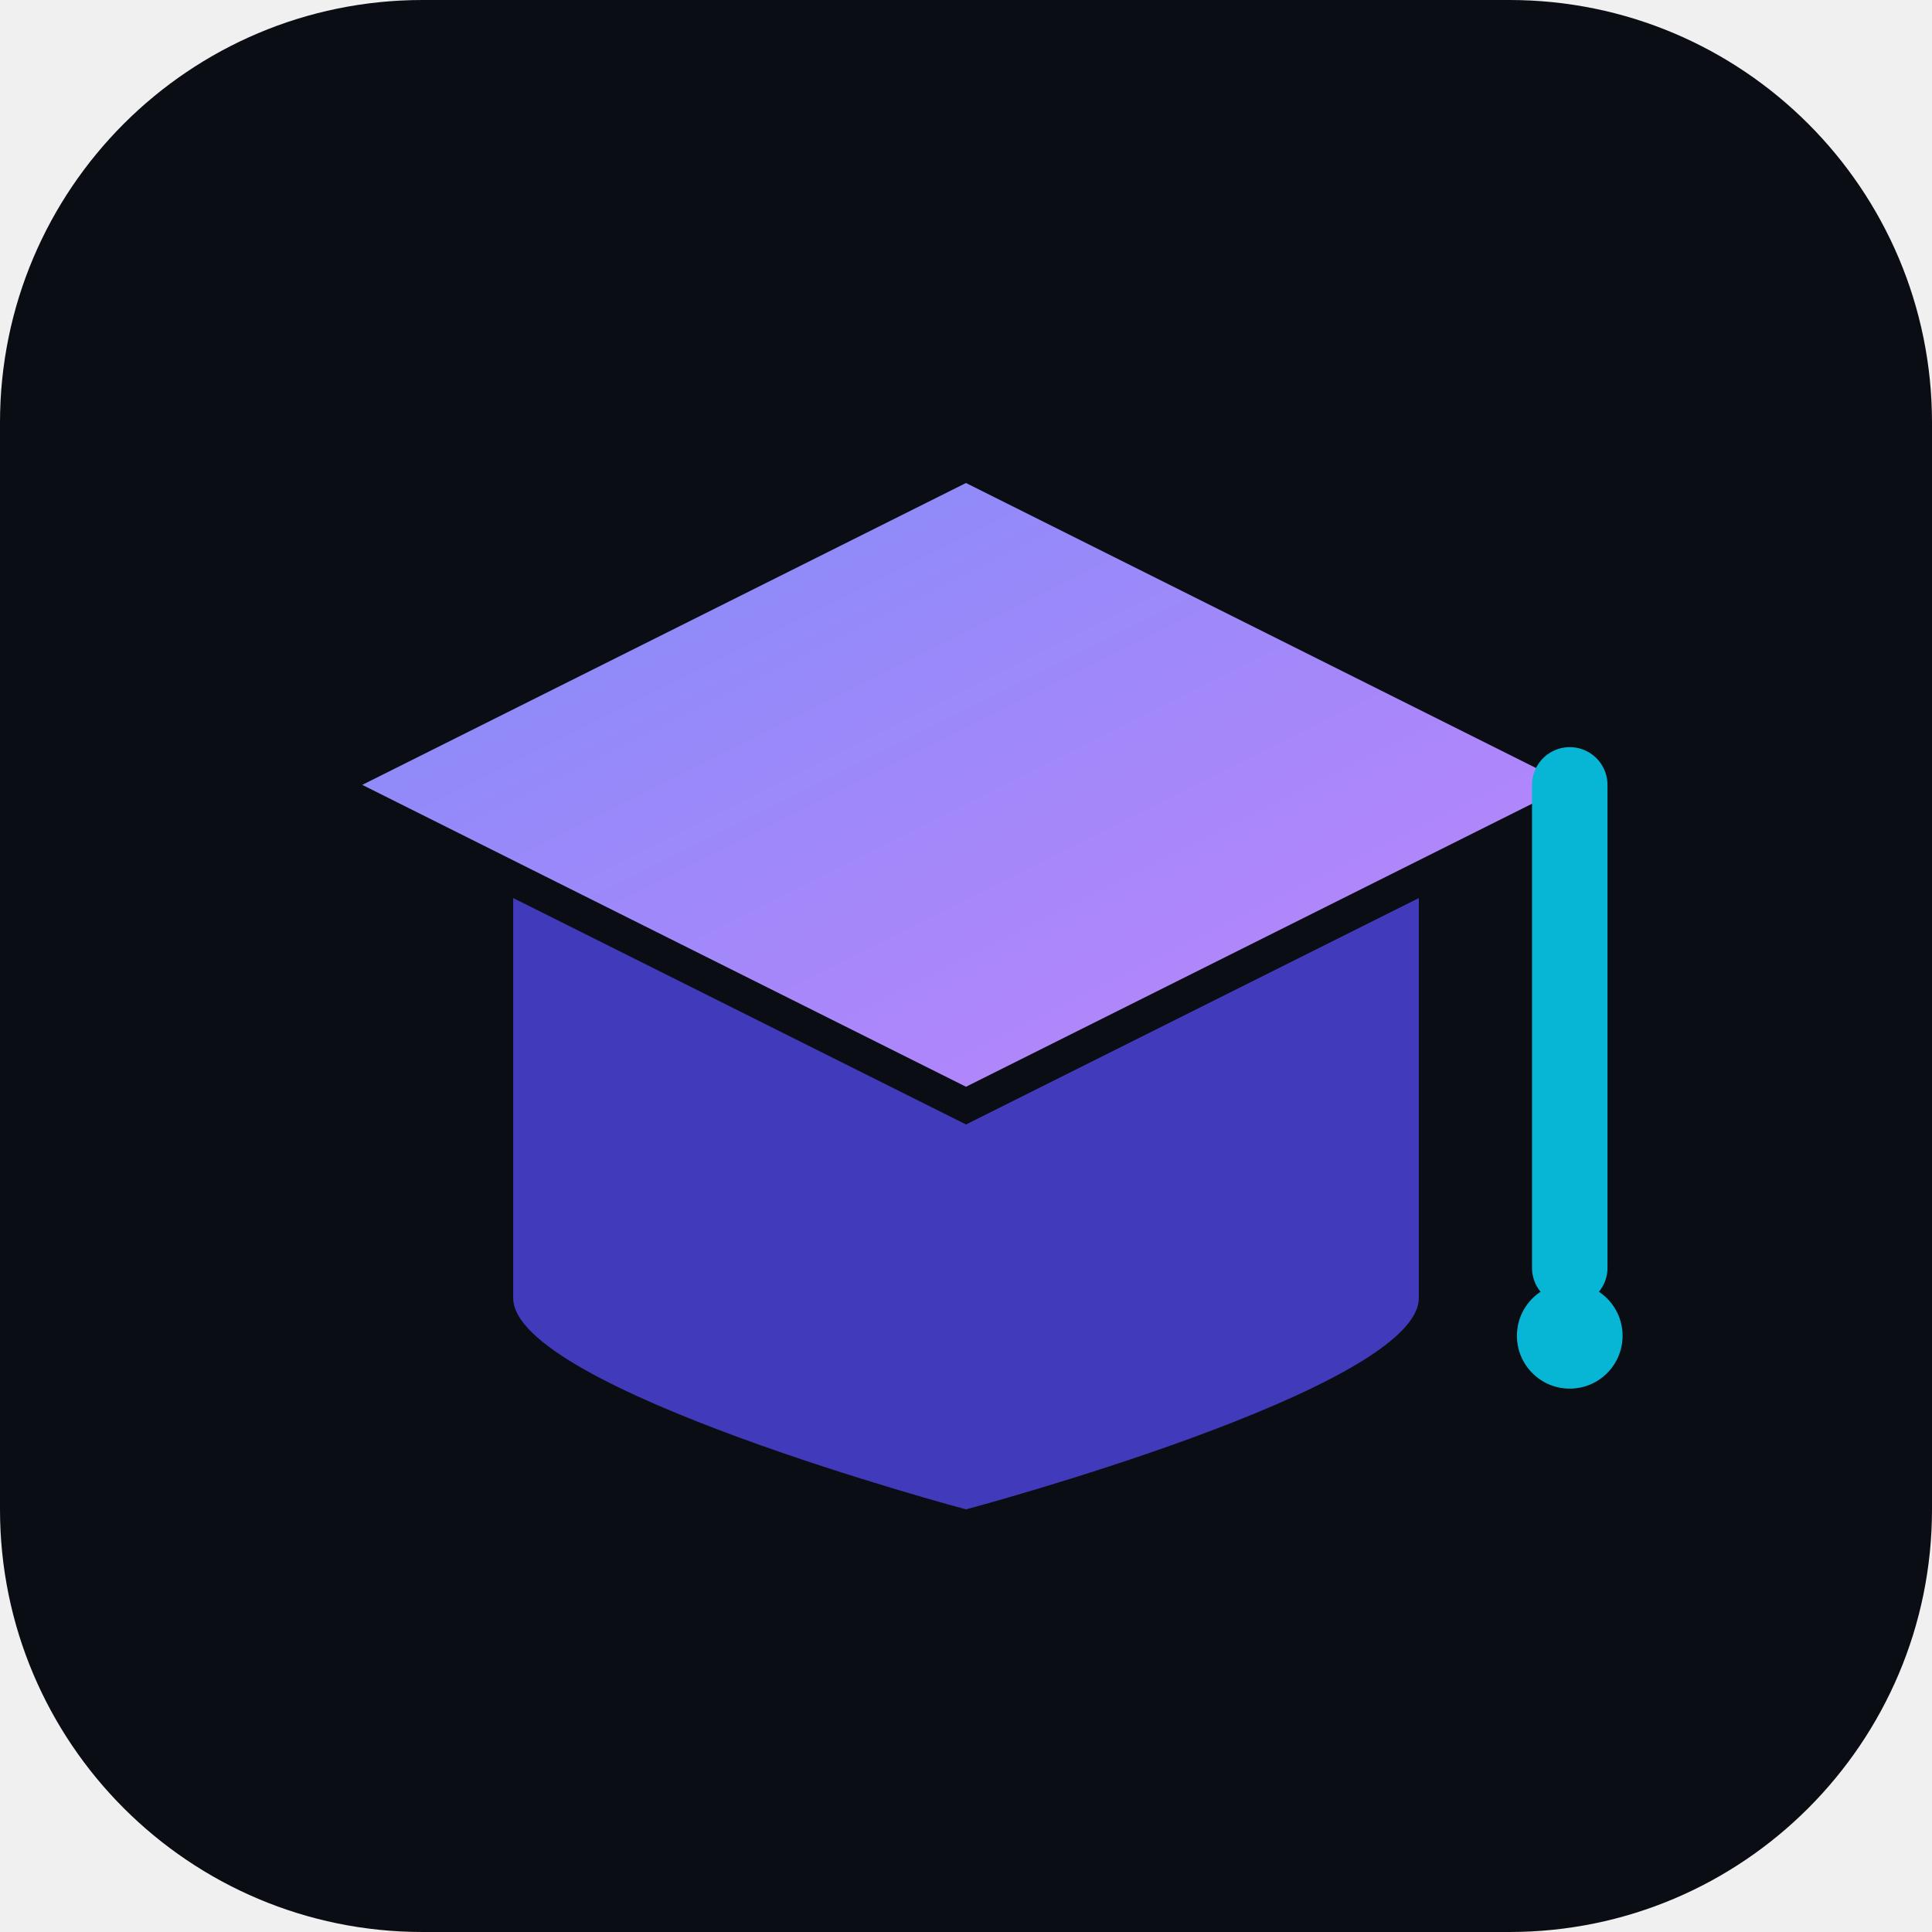
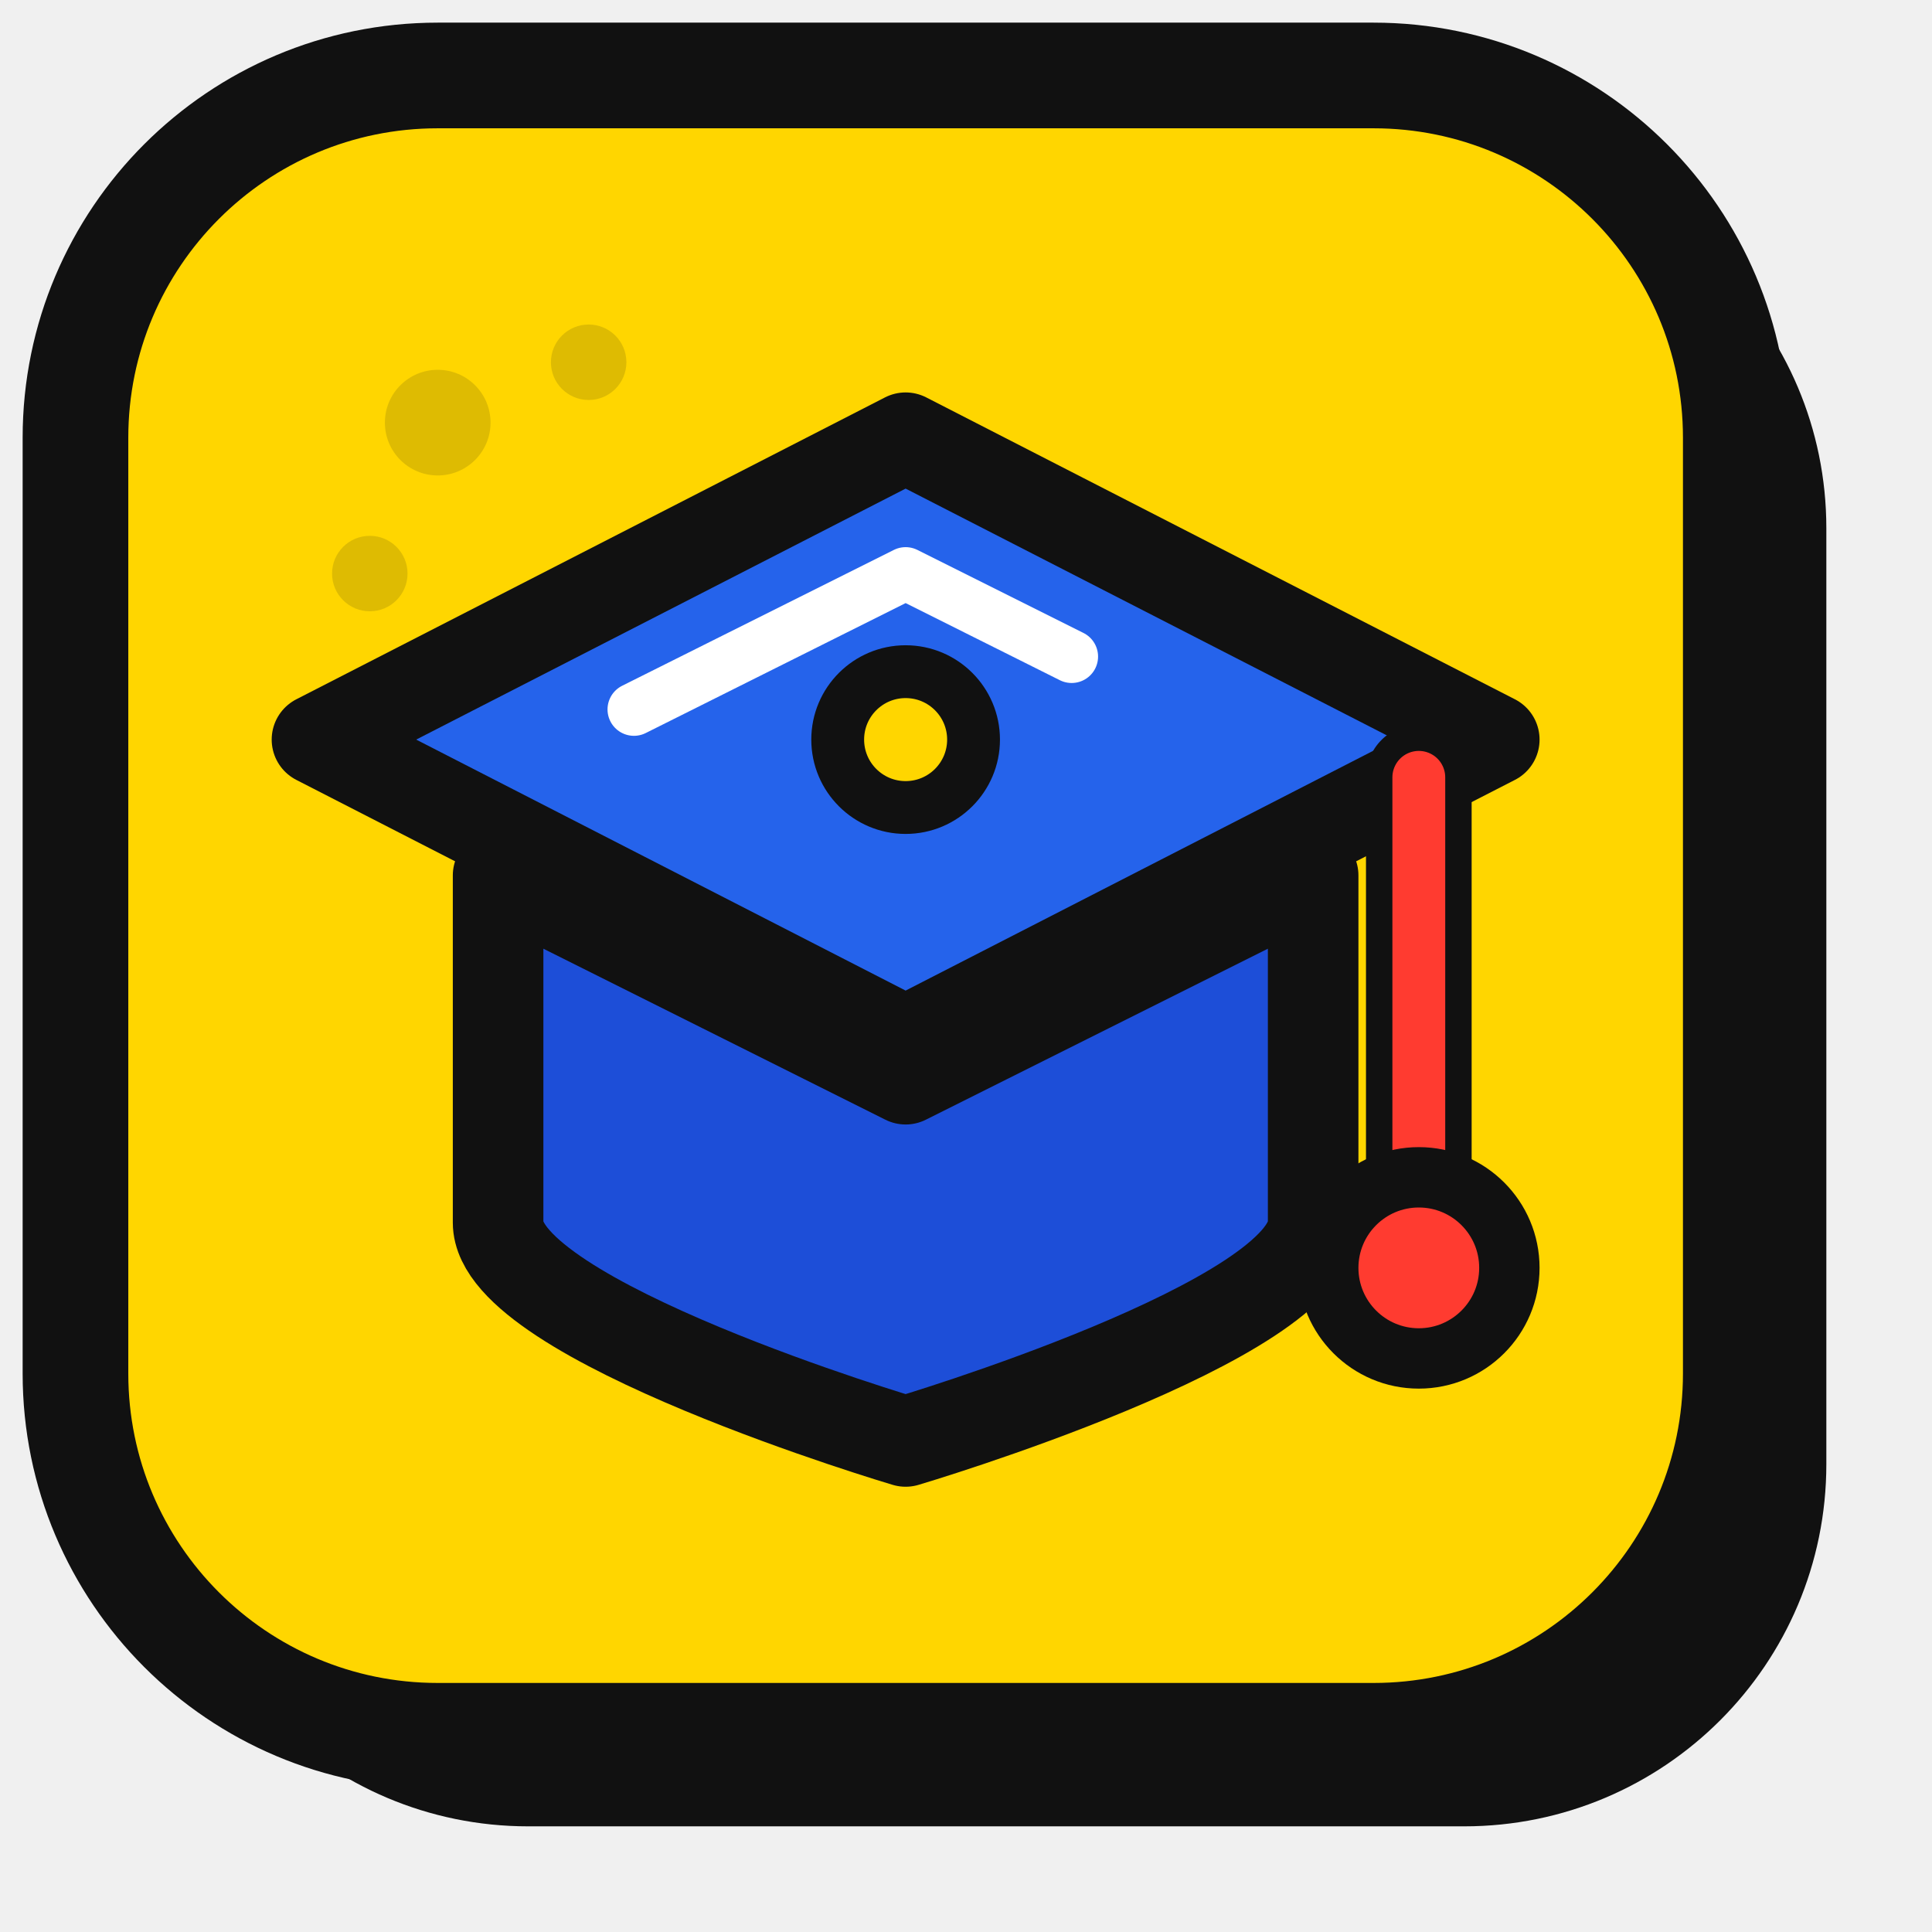
<svg xmlns="http://www.w3.org/2000/svg" viewBox="0 0 512 512">
-   <defs>
-     <linearGradient id="primaryGrad" x1="0%" y1="0%" x2="100%" y2="100%">
-       <stop offset="0%" stop-color="#818cf8" />
-       <stop offset="100%" stop-color="#c084fc" />
-     </linearGradient>
-   </defs>
-   <rect width="512" height="512" rx="112" fill="#0b0d14" />
-   <path d="M256 128 L416 208 L256 288 L96 208 Z" fill="url(#primaryGrad)" />
-   <path d="M136 238 L136 344 C136 368 256 400 256 400 C256 400 376 368 376 344 L376 238 L256 298 Z" fill="#4f46e5" opacity="0.8" />
-   <path d="M416 208 L416 336" stroke="#06b6d4" stroke-width="20" stroke-linecap="round" />
-   <circle cx="416" cy="354" r="14" fill="#06b6d4" />
+   <rect x="44" y="44" width="440" height="440" rx="96" fill="#111111" />
+   <rect x="20" y="20" width="440" height="440" rx="96" fill="#FFD600" stroke="#111111" stroke-width="28" />
+   <circle cx="116" cy="112" r="14" fill="#111111" opacity="0.14" />
+   <circle cx="156" cy="96" r="10" fill="#111111" opacity="0.14" />
+   <circle cx="98" cy="152" r="10" fill="#111111" opacity="0.14" />
+   <path d="M132 232 L132 324 C132 350 240 382 240 382 C240 382 348 350 348 324 L348 232 L240 286 Z" fill="#1D4ED8" stroke="#111111" stroke-width="24" stroke-linejoin="round" />
+   <path d="M240 116 L396 196 L240 276 L84 196 Z" fill="#2563EB" stroke="#111111" stroke-width="24" stroke-linejoin="round" />
+   <path d="M168 188 L240 152 L284 174" fill="none" stroke="#FFFFFF" stroke-width="14" stroke-linecap="round" stroke-linejoin="round" />
+   <circle cx="240" cy="196" r="18" fill="#FFD600" stroke="#111111" stroke-width="14" />
+   <path d="M376 206 L376 318" stroke="#111111" stroke-width="28" stroke-linecap="round" />
+   <path d="M376 206 L376 318" stroke="#FF3B30" stroke-width="14" stroke-linecap="round" />
+   <circle cx="376" cy="336" r="24" fill="#FF3B30" stroke="#111111" stroke-width="16" />
</svg>
